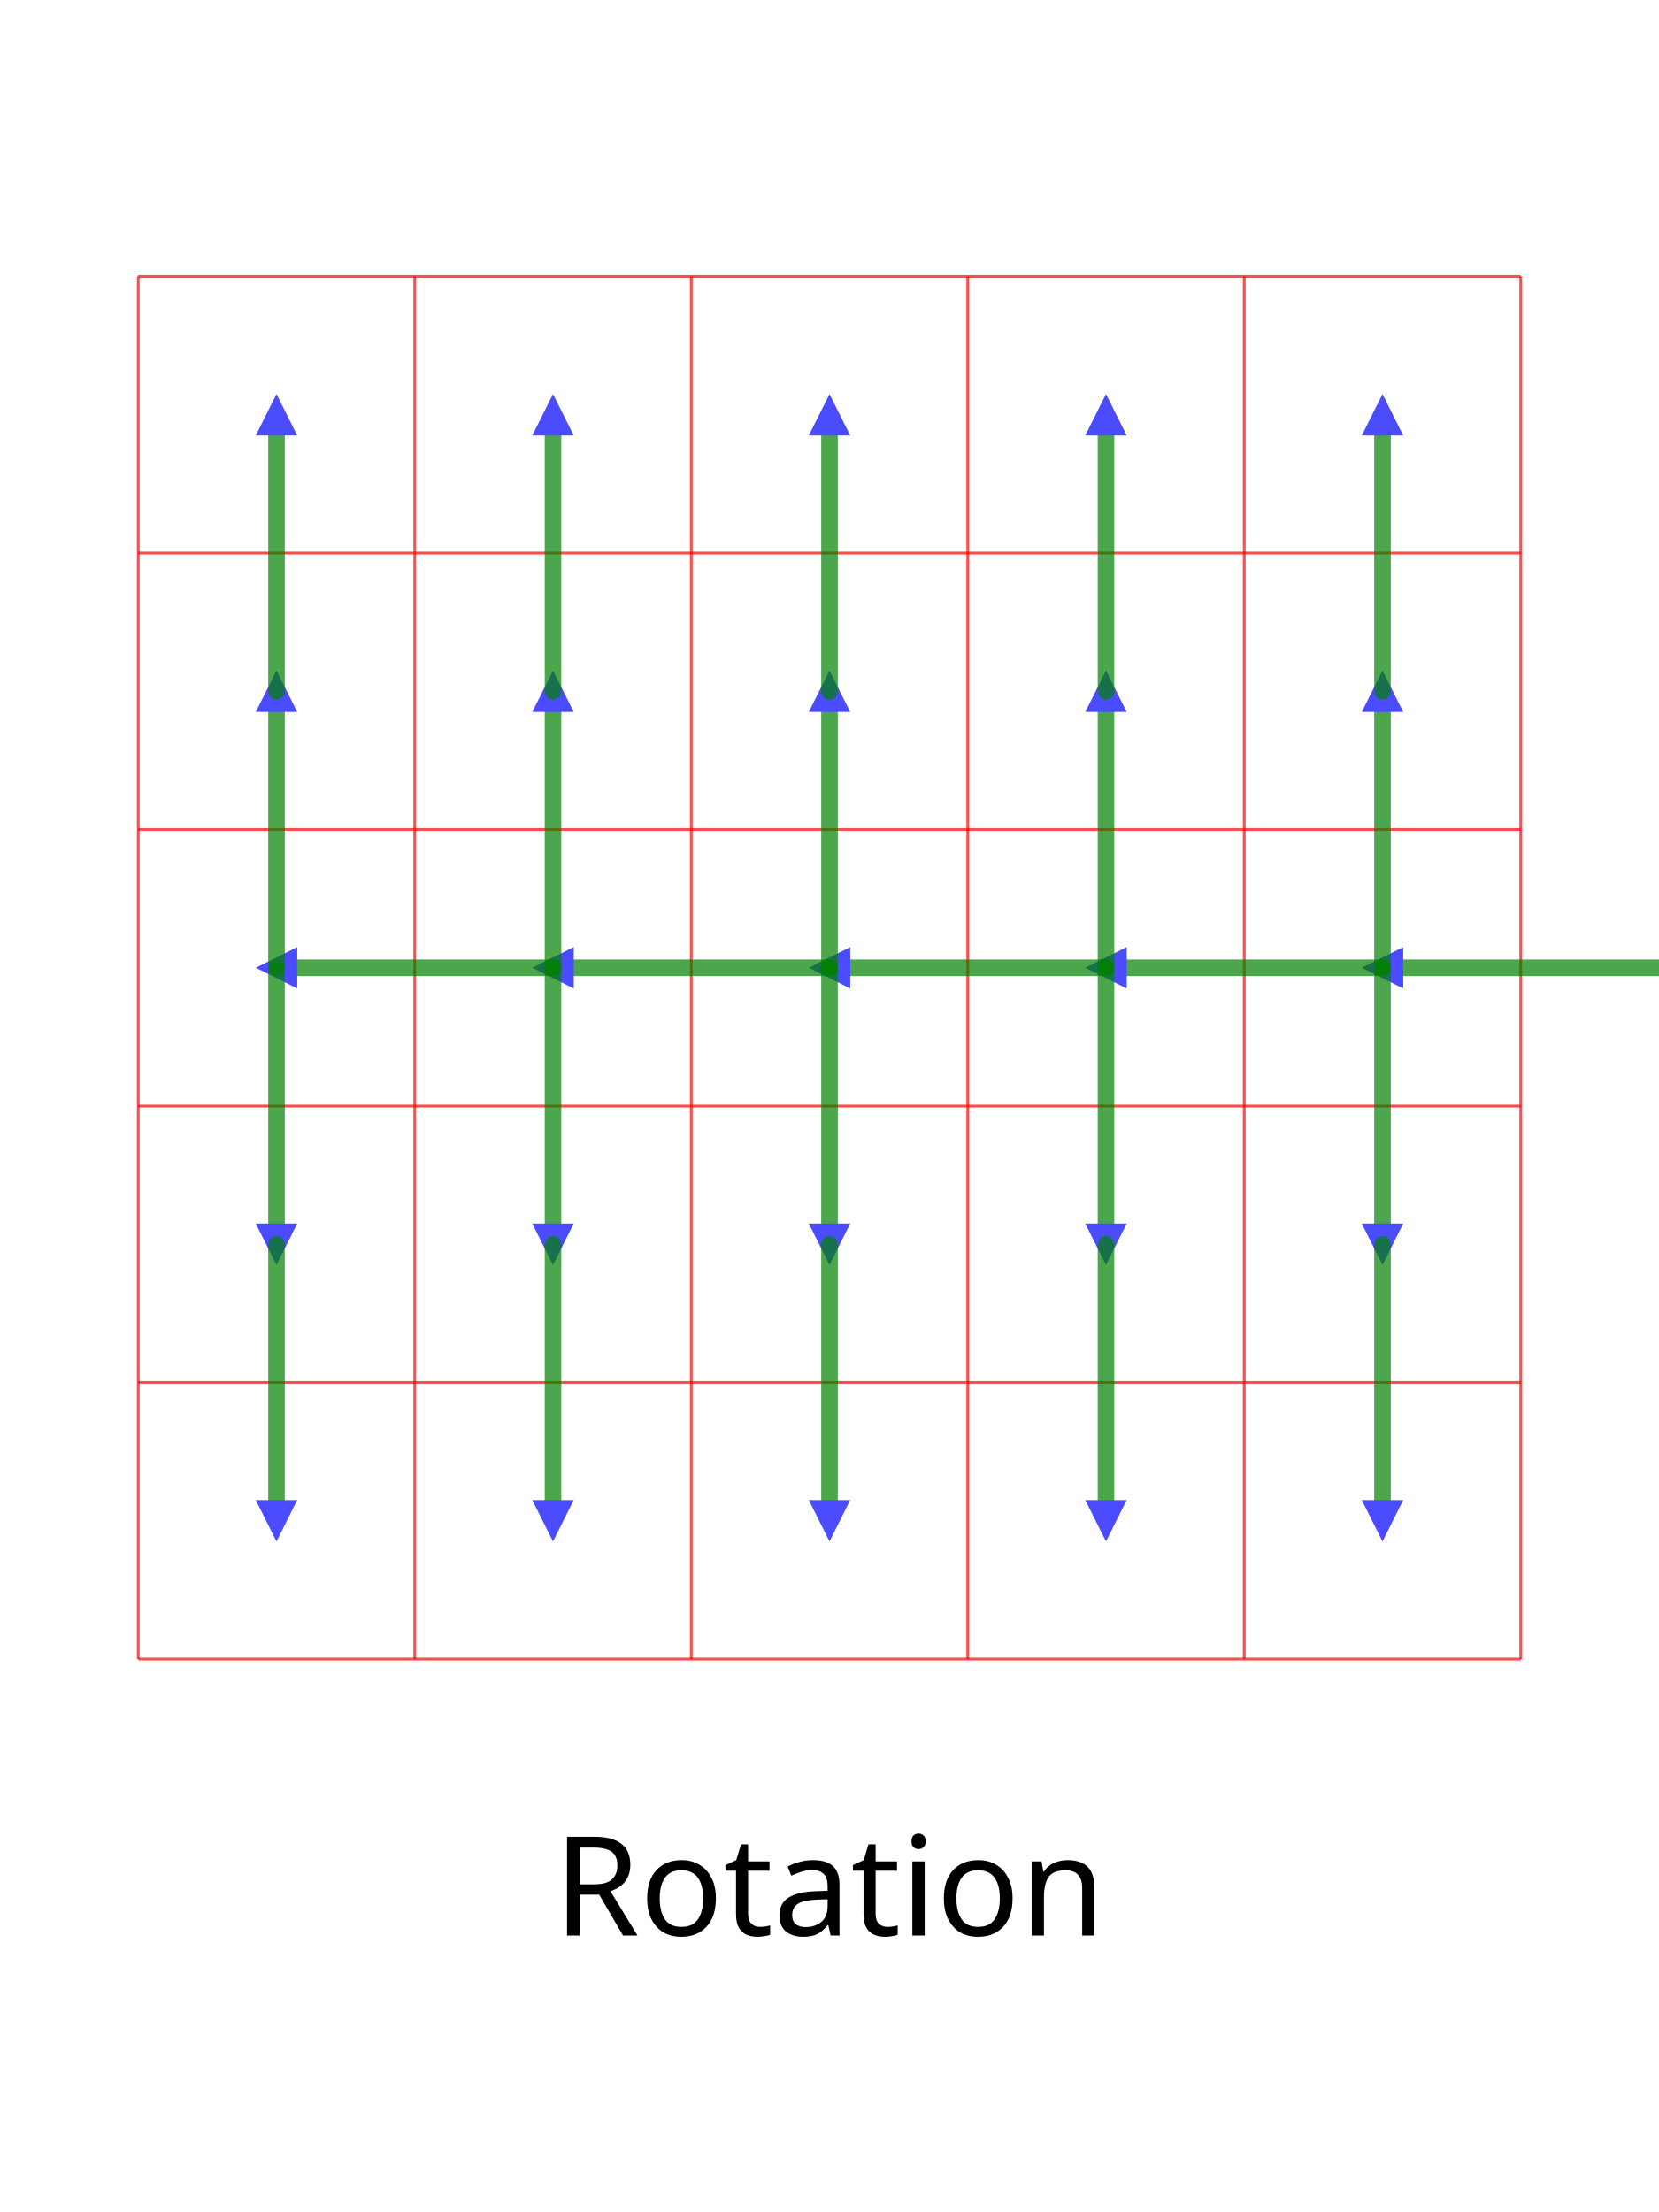
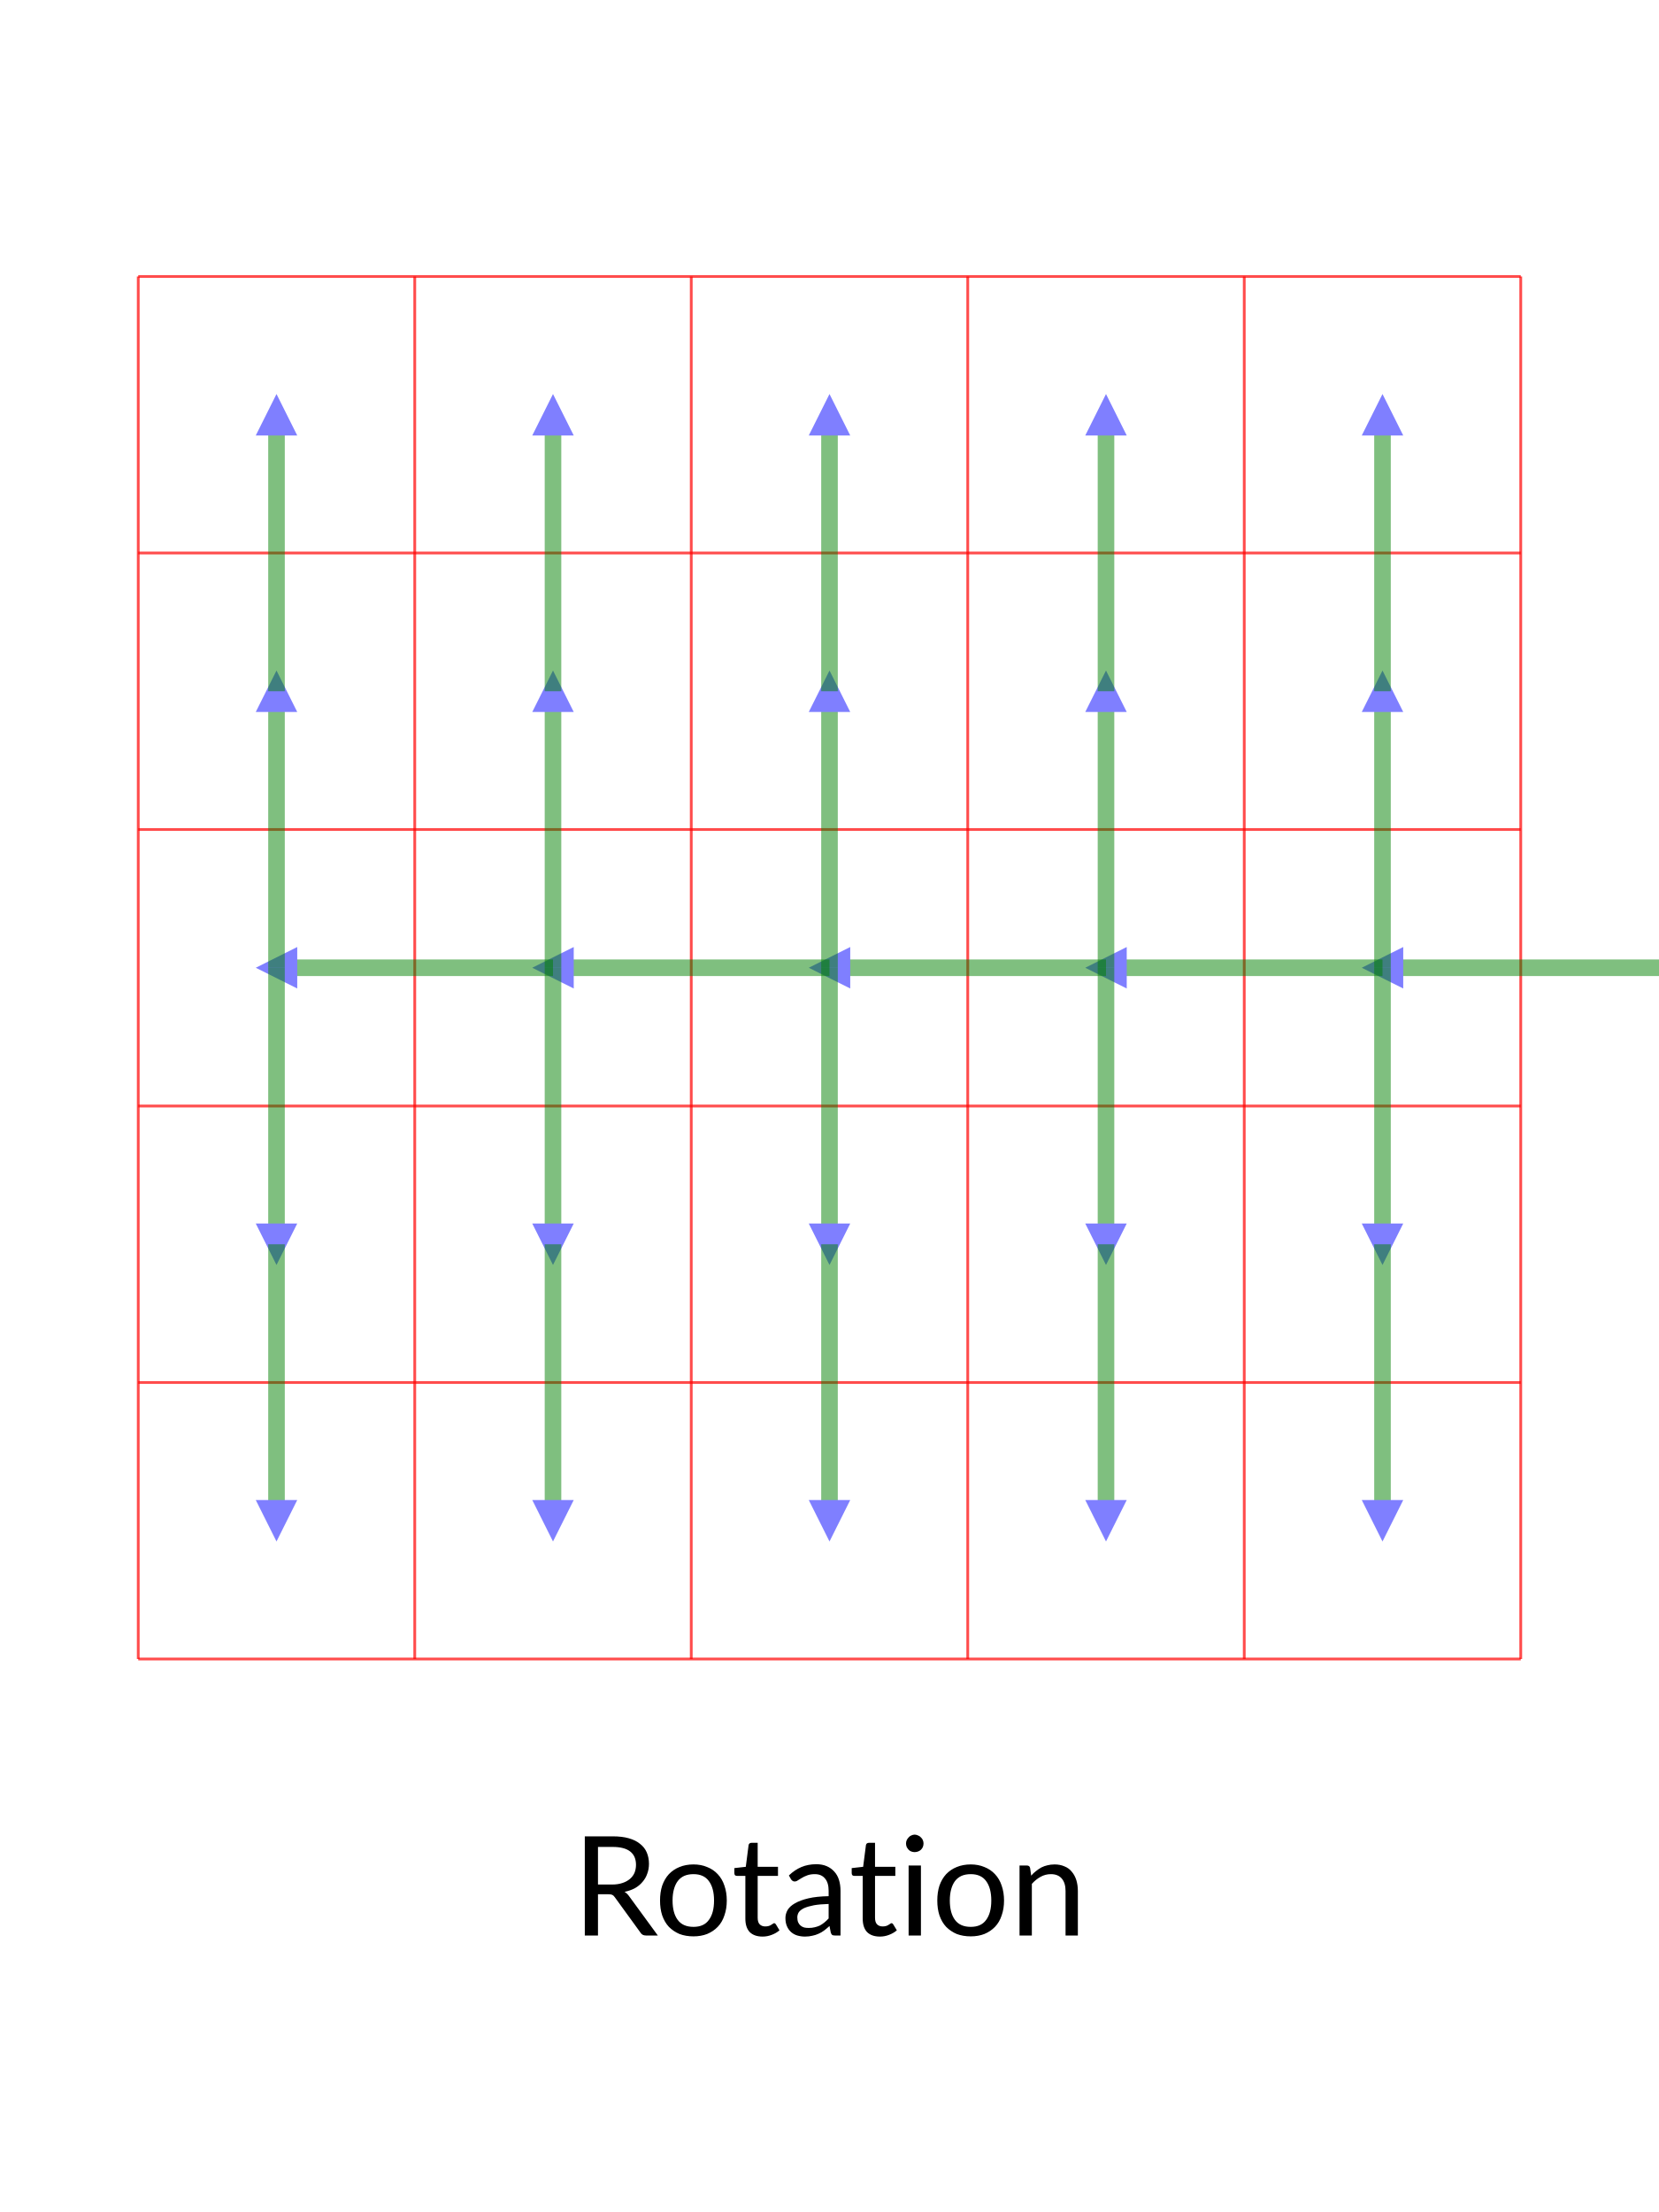
<svg xmlns="http://www.w3.org/2000/svg" baseProfile="full" height="160" version="1.1" viewBox="0,-130.0,120,160" width="120">
-   <defs id="id6">
+   <defs id="id10">
+     <marker id="id6" markerHeight="10" markerUnits="strokeWidth" markerWidth="5" orient="auto" refX="30" refY="30" viewBox="0 0 120 120">
+       <path d="M 0 0 L 60 30 L 0 60 z" fill="blue" />
+     </marker>
+     <marker id="id7" markerHeight="10" markerUnits="strokeWidth" markerWidth="5" orient="auto" viewBox="-15 -15 30 30">
+       <rect fill="green" height="20" width="20" x="-10" y="-10" />
+       <path d="M 8 0 L -8 8 L -8 -8 z" fill="blue" />
+     </marker>
+     <marker id="id8" markerHeight="10" markerUnits="strokeWidth" markerWidth="5" orient="auto" viewBox="-15 -15 30 30">
+       <rect fill="green" height="20" width="20" x="-10" y="-10" />
+       <path d="M 8 0 L -8 8 L -8 -8 z" fill="blue" />
+     </marker>
+     <marker id="id9" markerHeight="10" markerUnits="strokeWidth" markerWidth="5" orient="auto" viewBox="-15 -15 30 30">
+       <line stroke="red" stroke-width="5px" x1="0" x2="0" y1="-15" y2="15" />
+     </marker>
    <style type="text/css">
-                 text{font-family: Verdana;}
-                 svgg{background-color:grey;}
-                 .connection{stroke-linecap:round; opacity: 0.7; stroke-width:1.2;}
+                 text{font-family: Lato;}
                span{text-anchor: "middle"; alignment_baseline: "middle"}
                .gridLabels{fill: grey;font-style: italic;font-weight: 900}
-                 .down{stroke-dasharray: 5;}
-                 .up{stroke-dasharray: 5;}
-                 .top{stroke-dasharray: 5;}
                .gridmarker{stroke:red; stroke-width:0.2; opacity: 0.7;}
+                 
+                 .connection{ opacity: 0.5;
+                             marker-end:url(#id6);
+                             stroke-width:1.2;}
+                 .up{stroke-dasharray: 2;
+                     marker-end:url(#id8);}
+                 .down{stroke-dasharray: 2;
+                     marker-start:url(#id7);}
+                 .top{stroke-dasharray: 2;
+                     marker-start:url(#id9);}
+                 .buffer{ filter: hue-rotate(90deg);
+                           stroke-width:2; stroke-dasharray:1;}
                </style>
-     <marker id="id4" markerHeight="10" markerUnits="strokeWidth" markerWidth="5" orient="auto" refX="30" refY="30" viewBox="0 0 120 120">
-       <path d="M 0 0 L 60 30 L 0 60 z" fill="blue" />
-     </marker>
-     <marker id="id5" markerHeight="10" markerUnits="strokeWidth" markerWidth="5" orient="auto" refX="30" refY="30" viewBox="0 0 120 120">
-       <circle cx="0" cy="0" fill="red" r="60" />
-     </marker>
  </defs>
  <g id="markers" transform="scale(1,-1)">
    <line class="gridmarker" x1="10" x2="10" y1="10" y2="110" />
    <line class="gridmarker" x1="30" x2="30" y1="10" y2="110" />
    <line class="gridmarker" x1="50" x2="50" y1="10" y2="110" />
    <line class="gridmarker" x1="70" x2="70" y1="10" y2="110" />
    <line class="gridmarker" x1="90" x2="90" y1="10" y2="110" />
    <line class="gridmarker" x1="110" x2="110" y1="10" y2="110" />
    <line class="gridmarker" x1="10" x2="110" y1="10" y2="10" />
    <line class="gridmarker" x1="10" x2="110" y1="30" y2="30" />
    <line class="gridmarker" x1="10" x2="110" y1="50" y2="50" />
    <line class="gridmarker" x1="10" x2="110" y1="70" y2="70" />
    <line class="gridmarker" x1="10" x2="110" y1="90" y2="90" />
    <line class="gridmarker" x1="10" x2="110" y1="110" y2="110" />
  </g>
  <g id="main" transform="scale(1,-1)">
-     <line class="connection same" marker-end="url(#id4)" marker-mid="url(#id5)" stroke="green" x1="120" x2="100" y1="60" y2="60" />
-     <line class="connection same" marker-end="url(#id4)" marker-mid="url(#id5)" stroke="green" x1="100" x2="100" y1="60" y2="80" />
-     <line class="connection same" marker-end="url(#id4)" marker-mid="url(#id5)" stroke="green" x1="100" x2="100" y1="80" y2="100" />
-     <line class="connection same" marker-end="url(#id4)" marker-mid="url(#id5)" stroke="green" x1="100" x2="100" y1="60" y2="40" />
-     <line class="connection same" marker-end="url(#id4)" marker-mid="url(#id5)" stroke="green" x1="100" x2="100" y1="40" y2="20" />
-     <line class="connection same" marker-end="url(#id4)" marker-mid="url(#id5)" stroke="green" x1="100" x2="80" y1="60" y2="60" />
-     <line class="connection same" marker-end="url(#id4)" marker-mid="url(#id5)" stroke="green" x1="80" x2="80" y1="60" y2="80" />
-     <line class="connection same" marker-end="url(#id4)" marker-mid="url(#id5)" stroke="green" x1="80" x2="80" y1="80" y2="100" />
-     <line class="connection same" marker-end="url(#id4)" marker-mid="url(#id5)" stroke="green" x1="80" x2="80" y1="60" y2="40" />
-     <line class="connection same" marker-end="url(#id4)" marker-mid="url(#id5)" stroke="green" x1="80" x2="80" y1="40" y2="20" />
-     <line class="connection same" marker-end="url(#id4)" marker-mid="url(#id5)" stroke="green" x1="80" x2="60" y1="60" y2="60" />
-     <line class="connection same" marker-end="url(#id4)" marker-mid="url(#id5)" stroke="green" x1="60" x2="60" y1="60" y2="80" />
-     <line class="connection same" marker-end="url(#id4)" marker-mid="url(#id5)" stroke="green" x1="60" x2="60" y1="80" y2="100" />
-     <line class="connection same" marker-end="url(#id4)" marker-mid="url(#id5)" stroke="green" x1="60" x2="60" y1="60" y2="40" />
-     <line class="connection same" marker-end="url(#id4)" marker-mid="url(#id5)" stroke="green" x1="60" x2="60" y1="40" y2="20" />
-     <line class="connection same" marker-end="url(#id4)" marker-mid="url(#id5)" stroke="green" x1="60" x2="40" y1="60" y2="60" />
-     <line class="connection same" marker-end="url(#id4)" marker-mid="url(#id5)" stroke="green" x1="40" x2="40" y1="60" y2="80" />
-     <line class="connection same" marker-end="url(#id4)" marker-mid="url(#id5)" stroke="green" x1="40" x2="40" y1="80" y2="100" />
-     <line class="connection same" marker-end="url(#id4)" marker-mid="url(#id5)" stroke="green" x1="40" x2="40" y1="60" y2="40" />
-     <line class="connection same" marker-end="url(#id4)" marker-mid="url(#id5)" stroke="green" x1="40" x2="40" y1="40" y2="20" />
-     <line class="connection same" marker-end="url(#id4)" marker-mid="url(#id5)" stroke="green" x1="40" x2="20" y1="60" y2="60" />
-     <line class="connection same" marker-end="url(#id4)" marker-mid="url(#id5)" stroke="green" x1="20" x2="20" y1="60" y2="80" />
-     <line class="connection same" marker-end="url(#id4)" marker-mid="url(#id5)" stroke="green" x1="20" x2="20" y1="80" y2="100" />
-     <line class="connection same" marker-end="url(#id4)" marker-mid="url(#id5)" stroke="green" x1="20" x2="20" y1="60" y2="40" />
-     <line class="connection same" marker-end="url(#id4)" marker-mid="url(#id5)" stroke="green" x1="20" x2="20" y1="40" y2="20" />
+     <line class="connection same" stroke="green" x1="120" x2="100" y1="60" y2="60" />
+     <line class="connection same" stroke="green" x1="100" x2="100" y1="60" y2="80" />
+     <line class="connection same" stroke="green" x1="100" x2="100" y1="80" y2="100" />
+     <line class="connection same" stroke="green" x1="100" x2="100" y1="60" y2="40" />
+     <line class="connection same" stroke="green" x1="100" x2="100" y1="40" y2="20" />
+     <line class="connection same" stroke="green" x1="100" x2="80" y1="60" y2="60" />
+     <line class="connection same" stroke="green" x1="80" x2="80" y1="60" y2="80" />
+     <line class="connection same" stroke="green" x1="80" x2="80" y1="80" y2="100" />
+     <line class="connection same" stroke="green" x1="80" x2="80" y1="60" y2="40" />
+     <line class="connection same" stroke="green" x1="80" x2="80" y1="40" y2="20" />
+     <line class="connection same" stroke="green" x1="80" x2="60" y1="60" y2="60" />
+     <line class="connection same" stroke="green" x1="60" x2="60" y1="60" y2="80" />
+     <line class="connection same" stroke="green" x1="60" x2="60" y1="80" y2="100" />
+     <line class="connection same" stroke="green" x1="60" x2="60" y1="60" y2="40" />
+     <line class="connection same" stroke="green" x1="60" x2="60" y1="40" y2="20" />
+     <line class="connection same" stroke="green" x1="60" x2="40" y1="60" y2="60" />
+     <line class="connection same" stroke="green" x1="40" x2="40" y1="60" y2="80" />
+     <line class="connection same" stroke="green" x1="40" x2="40" y1="80" y2="100" />
+     <line class="connection same" stroke="green" x1="40" x2="40" y1="60" y2="40" />
+     <line class="connection same" stroke="green" x1="40" x2="40" y1="40" y2="20" />
+     <line class="connection same" stroke="green" x1="40" x2="20" y1="60" y2="60" />
+     <line class="connection same" stroke="green" x1="20" x2="20" y1="60" y2="80" />
+     <line class="connection same" stroke="green" x1="20" x2="20" y1="80" y2="100" />
+     <line class="connection same" stroke="green" x1="20" x2="20" y1="60" y2="40" />
+     <line class="connection same" stroke="green" x1="20" x2="20" y1="40" y2="20" />
    <g id="text">
      <text alignment-baseline="middle" class="moduleLabel" fill="black" font-size="10.0" text-anchor="middle" transform="scale(1,-1)" x="60.0" y="10.0">Rotation</text>
    </g>
  </g>
</svg>
